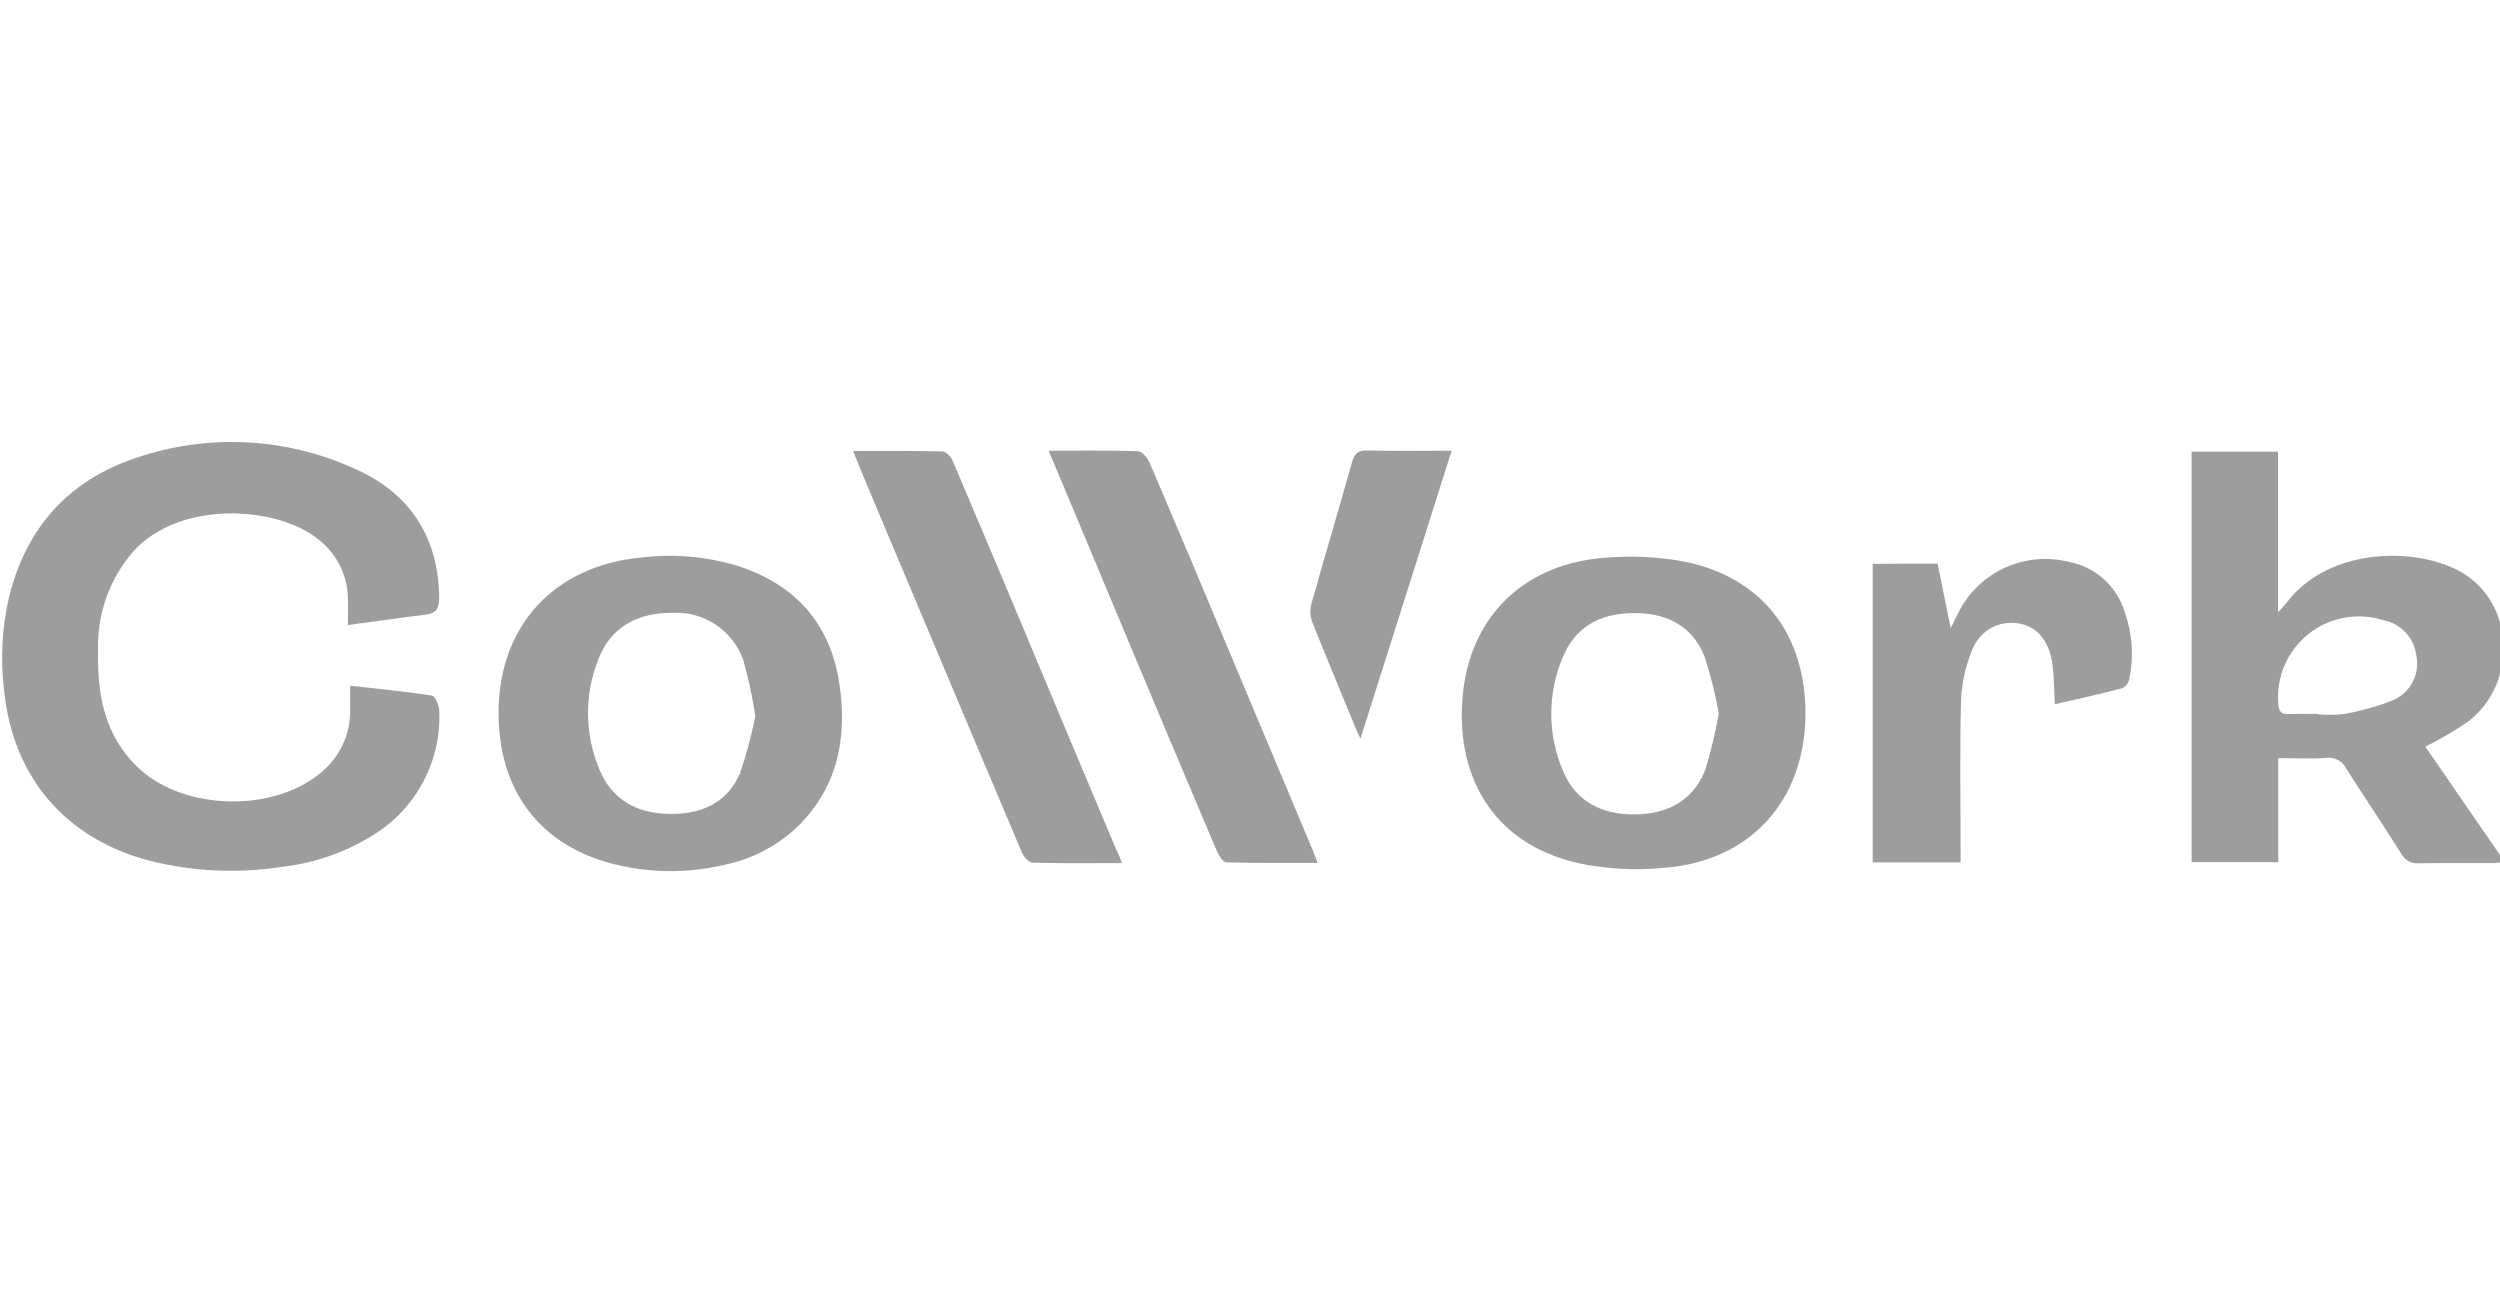
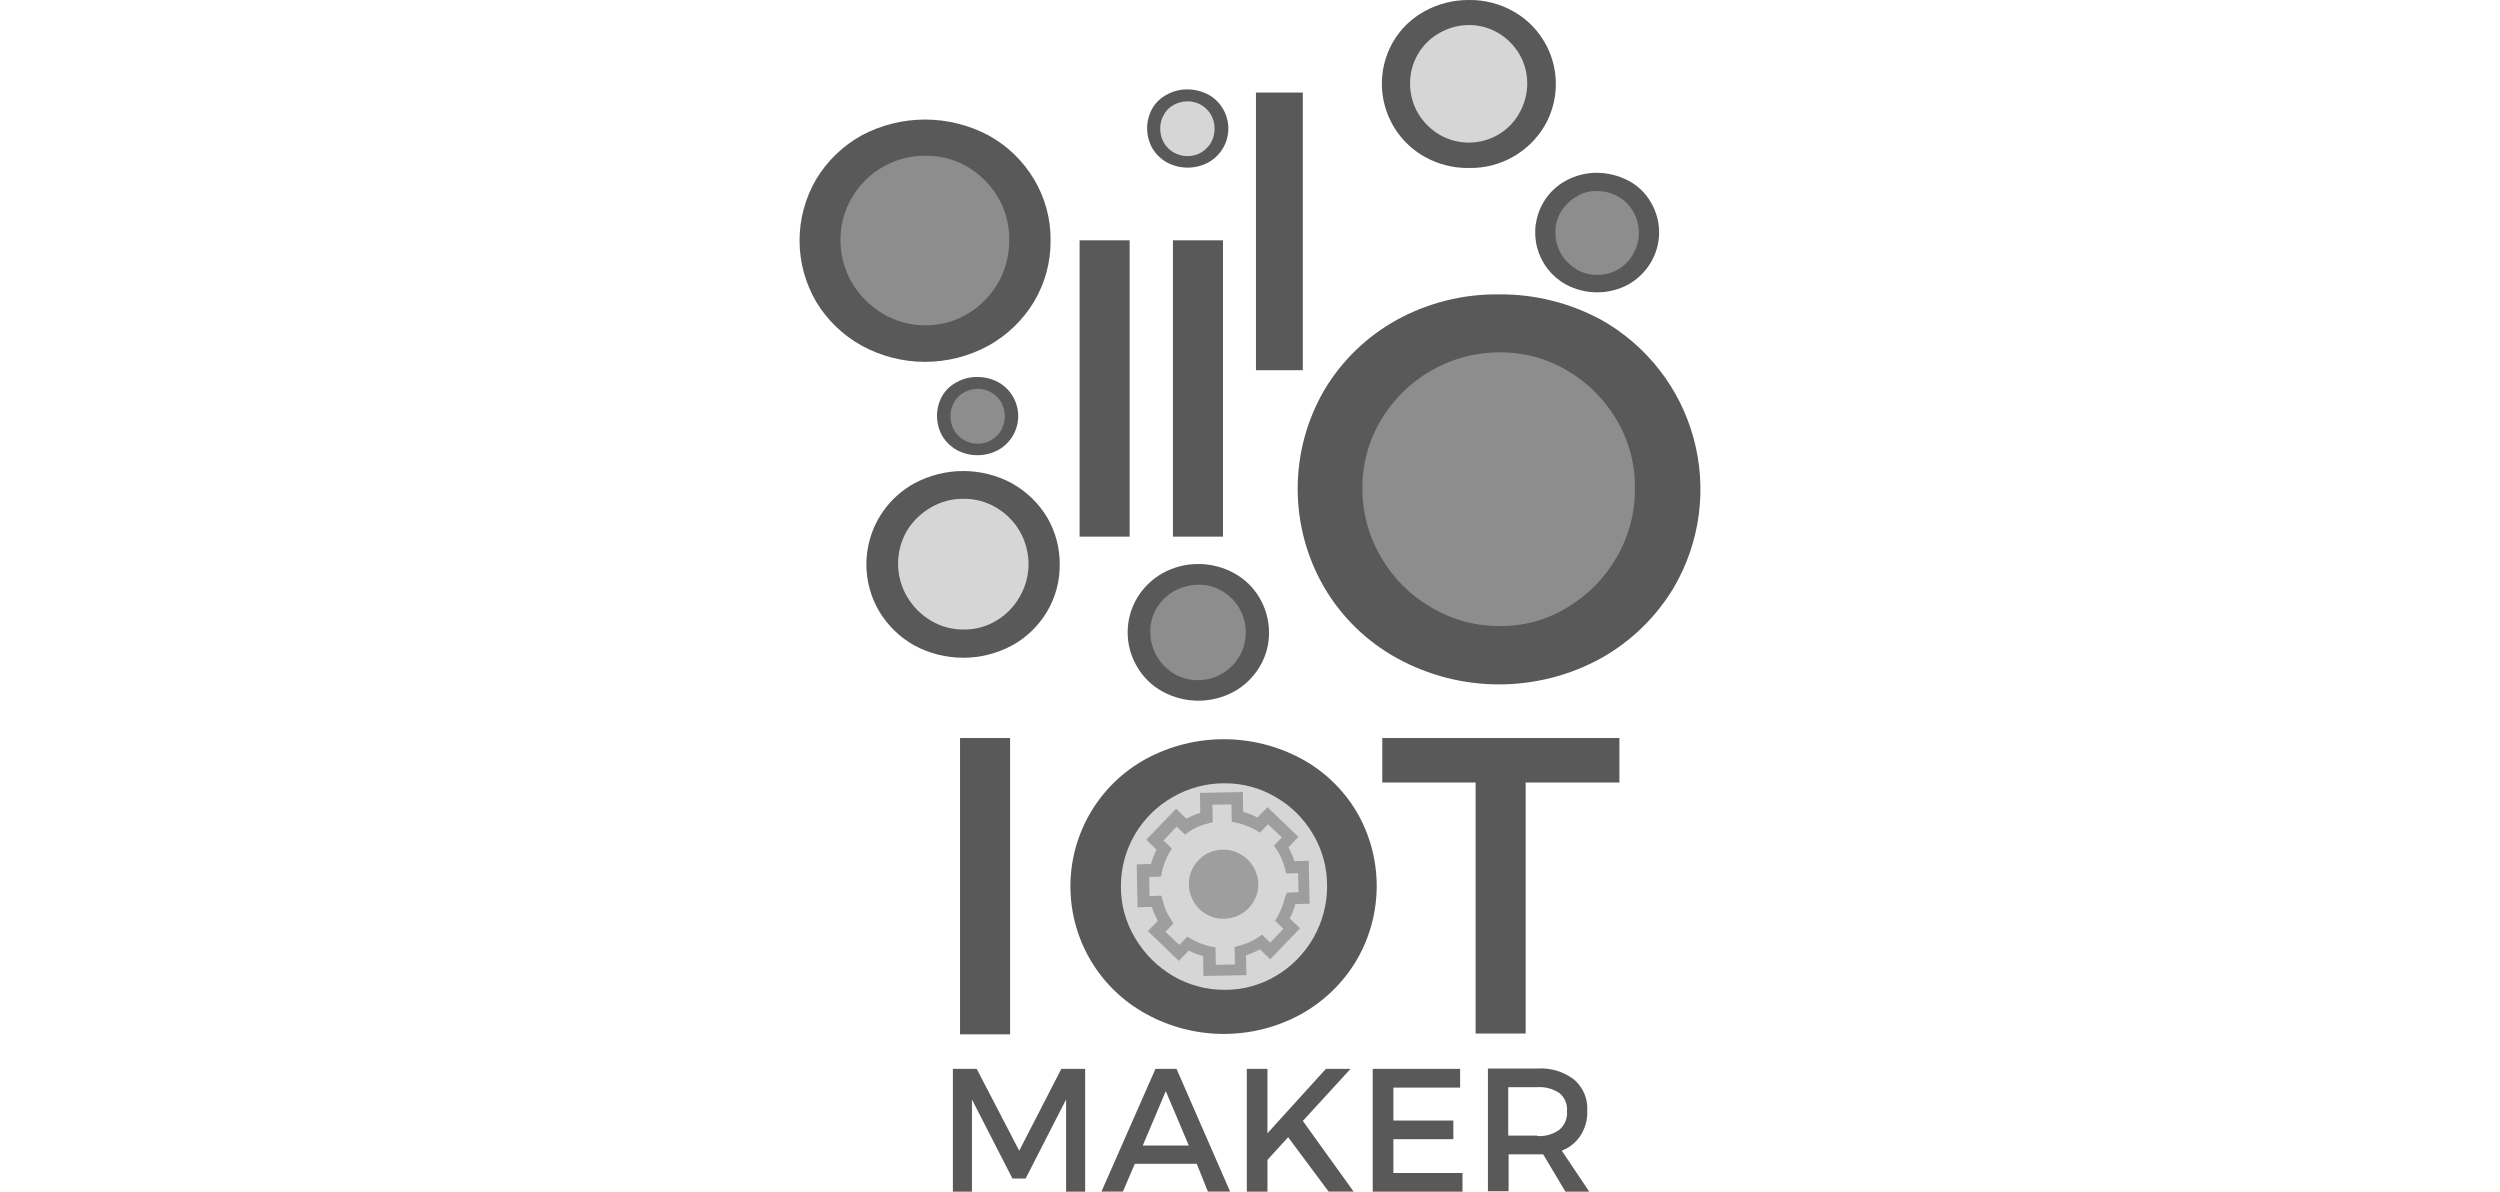
- <svg xmlns="http://www.w3.org/2000/svg" width="244" height="128" viewBox="0 0 244 128">
+ <svg xmlns="http://www.w3.org/2000/svg" width="300" height="143" viewBox="0 0 300 143">
  <defs>
    <clipPath id="clip-path">
-       <rect id="Rectangle_236" data-name="Rectangle 236" width="244" height="128" transform="translate(-0.22 0.133)" fill="#7c7c7c" />
+       <rect id="Rectangle_236" data-name="Rectangle 236" width="300" height="143" transform="translate(460 1440)" fill="#ccc" />
    </clipPath>
  </defs>
-   <g id="Mask_Group_2" data-name="Mask Group 2" transform="translate(0.22 -0.133)" opacity="0.7" clip-path="url(#clip-path)">
-     <g id="Cowork-logo" transform="translate(0 43.276)">
-       <g id="Group_364" data-name="Group 364" transform="translate(0 0)">
-         <path id="Path_1129" data-name="Path 1129" d="M34.817,101.516c0-1.052.046-1.944,0-2.836a7.378,7.378,0,0,0-2.927-5.557C28,89.944,18.512,89.258,13.915,94.289a14.032,14.032,0,0,0-3.476,9.65c-.091,4.345.617,8.484,4.048,11.617,4.391,4.048,12.966,4.254,17.586.457a7.746,7.746,0,0,0,2.973-6.22v-2.355c2.63.3,5.305.549,7.981.96.3.046.686.915.709,1.395a13.536,13.536,0,0,1-6.472,12.235,21.232,21.232,0,0,1-8.873,3.087A32.3,32.3,0,0,1,15.4,124.5c-8.118-2.15-13.2-8.073-14.11-16.4a26.51,26.51,0,0,1,.48-9.4c1.6-6.38,5.42-10.908,11.548-13.2a28.873,28.873,0,0,1,22,.686c5.443,2.333,8.37,6.632,8.416,12.715,0,.983-.3,1.486-1.326,1.6C39.916,100.807,37.4,101.173,34.817,101.516Z" transform="translate(-1.088 -83.655)" fill="#747474" />
-         <path id="Path_1130" data-name="Path 1130" d="M212.527,114.458v10.154h-8.461V84.546H212.5v15.665c.48-.526.709-.732.892-.983,4.254-5.58,13.332-5.42,17.494-2.607,4.757,3.2,4.871,10.7.137,14.293a35.254,35.254,0,0,1-4.139,2.424c2.516,3.636,5.054,7.364,7.729,11.228-.434.046-.732.137-1.029.137-2.424,0-4.848-.023-7.272.023a1.808,1.808,0,0,1-1.784-.938c-1.738-2.79-3.59-5.511-5.351-8.278a1.886,1.886,0,0,0-1.967-1.075C215.729,114.549,214.22,114.458,212.527,114.458Zm3.888-4.322v.046a12.716,12.716,0,0,0,2.47-.023,23.97,23.97,0,0,0,4.94-1.395A3.888,3.888,0,0,0,226,104.441a4,4,0,0,0-3.247-3.453,7.888,7.888,0,0,0-10.222,8.21c.046.663.252.96.892.96C214.425,110.136,215.409,110.136,216.415,110.136Z" transform="translate(9.613 -83.608)" fill="#747474" />
-         <path id="Path_1131" data-name="Path 1131" d="M47.1,109.534c0-8.484,5.42-14.361,13.9-15.162a22.916,22.916,0,0,1,9.239.755c5.74,1.784,9.239,5.6,10.131,11.594.778,5.214-.137,10.016-4.048,13.881a14.593,14.593,0,0,1-7.135,3.75,22.723,22.723,0,0,1-11.548-.252C50.869,122.112,47.1,116.875,47.1,109.534Zm25.064.32a44.247,44.247,0,0,0-1.166-5.443,6.924,6.924,0,0,0-6.929-4.642c-3.5-.023-6.037,1.464-7.2,4.459a14.191,14.191,0,0,0,.091,10.862c1.212,2.9,3.567,4.208,6.655,4.3,3.11.091,5.717-.96,7.021-3.888A41.569,41.569,0,0,0,72.159,109.854Z" transform="translate(1.338 -83.098)" fill="#747474" />
-         <path id="Path_1132" data-name="Path 1132" d="M169.946,109.667c-.046,8.393-5.351,14.316-13.744,14.979a27.563,27.563,0,0,1-8.347-.435c-8.713-1.944-12.257-8.941-11.3-16.923.892-7.432,6.174-12.349,13.812-12.9a29.031,29.031,0,0,1,7.844.389C165.761,96.358,169.969,101.869,169.946,109.667Zm-8.461-.091A40.624,40.624,0,0,0,160.09,104c-1.258-3.087-3.842-4.276-7.066-4.208-3.133.046-5.557,1.349-6.769,4.322a14.108,14.108,0,0,0,.046,11.114c1.258,3,3.8,4.231,6.975,4.208s5.671-1.3,6.883-4.322A44.5,44.5,0,0,0,161.485,109.576Z" transform="translate(6.046 -83.094)" fill="#747474" />
-         <path id="Path_1133" data-name="Path 1133" d="M180.836,94.951c.412,1.99.8,3.979,1.281,6.312.3-.64.457-.915.595-1.212A9.477,9.477,0,0,1,193.6,94.768a7.08,7.08,0,0,1,5.511,4.94,12.164,12.164,0,0,1,.434,6.517,1.3,1.3,0,0,1-.709.892c-2.173.572-4.368,1.052-6.563,1.555-.069-1.372-.069-2.653-.229-3.91-.3-2.241-1.509-3.659-3.179-3.956a4.1,4.1,0,0,0-4.688,2.653,14.192,14.192,0,0,0-1.052,4.871c-.137,4.757-.046,9.513-.046,14.27v1.509H174.5V94.974C176.628,94.951,178.686,94.951,180.836,94.951Z" transform="translate(8.055 -83.082)" fill="#747474" />
-         <path id="Path_1134" data-name="Path 1134" d="M106.214,124.706c-3.041,0-5.9.046-8.736-.046-.366,0-.869-.595-1.052-1.029-3.613-8.507-7.181-17.037-10.771-25.544-1.715-4.071-3.43-8.118-5.122-12.189-.183-.435-.343-.869-.549-1.418,3,0,5.854-.023,8.69.046.343,0,.846.5,1.006.892q4.6,10.805,9.1,21.611c2.287,5.466,4.574,10.908,6.883,16.374A9.331,9.331,0,0,1,106.214,124.706Z" transform="translate(3.072 -83.611)" fill="#747474" />
-         <path id="Path_1135" data-name="Path 1135" d="M98.1,84.46c3.064,0,5.9-.046,8.736.046.389.023.915.663,1.121,1.121q4.322,10.119,8.553,20.284,3.636,8.644,7.272,17.311c.183.435.343.869.572,1.464-3.064,0-5.969.023-8.9-.046-.32,0-.732-.64-.915-1.052q-4.974-11.731-9.9-23.509C102.515,94.979,100.365,89.834,98.1,84.46Z" transform="translate(4.027 -83.613)" fill="#747474" />
-         <path id="Path_1136" data-name="Path 1136" d="M136.156,84.46c-3,9.445-5.9,18.638-8.9,28.105-.252-.526-.412-.846-.526-1.166-1.395-3.385-2.813-6.769-4.162-10.176a2.874,2.874,0,0,1-.137-1.692c1.3-4.665,2.7-9.285,4-13.95.252-.869.595-1.166,1.509-1.143C130.6,84.506,133.274,84.46,136.156,84.46Z" transform="translate(5.306 -83.614)" fill="#747474" />
-       </g>
+   <g id="Mask_Group_2" data-name="Mask Group 2" transform="translate(-460 -1440)" clip-path="url(#clip-path)">
+     <g id="IOT_LOGO_Maker_PRINT" transform="translate(508.136 1389.821)">
+       <path id="Path_1357" data-name="Path 1357" d="M65.014,80.8A12.2,12.2,0,1,0,77.216,93a12.2,12.2,0,0,0-12.2-12.2" transform="translate(-2.284 -13.982)" fill="#8d8d8d" />
+       <path id="Path_1358" data-name="Path 1358" d="M70.5,78.492a14.352,14.352,0,0,1,5.434,5.243,13.92,13.92,0,0,1,2,7.34,14.087,14.087,0,0,1-2,7.388,14.714,14.714,0,0,1-5.434,5.243,15.858,15.858,0,0,1-15.253,0,14.714,14.714,0,0,1-5.434-5.243,14.546,14.546,0,0,1,0-14.729,14.714,14.714,0,0,1,5.434-5.243,16.206,16.206,0,0,1,15.253,0M57.821,82.258a10.17,10.17,0,0,0-3.718,3.67,9.86,9.86,0,0,0-1.383,5.1A10.159,10.159,0,0,0,54.1,96.177a10.679,10.679,0,0,0,3.718,3.718,9.986,9.986,0,0,0,5.1,1.383,9.69,9.69,0,0,0,5.052-1.383,10.152,10.152,0,0,0,5-8.866,9.826,9.826,0,0,0-1.334-5.1,10.412,10.412,0,0,0-3.671-3.67,9.774,9.774,0,0,0-5.052-1.334,10.068,10.068,0,0,0-5.1,1.334" transform="translate(0 -12.059)" fill="#595959" />
+       <path id="Path_1359" data-name="Path 1359" d="M185.354,122.028a19.638,19.638,0,1,0,19.638,19.638,19.638,19.638,0,0,0-19.638-19.638" transform="translate(-53.843 -32.811)" fill="#8d8d8d" />
+       <path id="Path_1360" data-name="Path 1360" d="M194.238,118.236a23.326,23.326,0,0,1,8.723,32.127,23.65,23.65,0,0,1-8.723,8.484,25.423,25.423,0,0,1-24.5,0,22.956,22.956,0,0,1-8.723-8.484,23.563,23.563,0,0,1,0-23.686,23.165,23.165,0,0,1,8.723-8.437,24.847,24.847,0,0,1,12.25-3.05,25.235,25.235,0,0,1,12.25,3.05m-20.4,6.1a16.606,16.606,0,0,0-6.006,5.91,15.691,15.691,0,0,0-2.241,8.2,16.154,16.154,0,0,0,2.241,8.294,16.492,16.492,0,0,0,6.006,6.006,15.814,15.814,0,0,0,8.2,2.241,15.213,15.213,0,0,0,8.151-2.241,16.605,16.605,0,0,0,5.91-6.006,16.113,16.113,0,0,0,2.193-8.294,15.651,15.651,0,0,0-2.193-8.2,16.717,16.717,0,0,0-5.91-5.91,15.6,15.6,0,0,0-8.151-2.193,16.367,16.367,0,0,0-8.2,2.193" transform="translate(-50.238 -29.686)" fill="#595959" />
+       <path id="Path_1361" data-name="Path 1361" d="M129.817,177.209a6.911,6.911,0,1,0,6.911,6.911,6.911,6.911,0,0,0-6.911-6.911" transform="translate(-34.293 -58.01)" fill="#8d8d8d" />
+       <path id="Path_1362" data-name="Path 1362" d="M133.048,175.849a7.908,7.908,0,0,1,3.05,2.956,8.2,8.2,0,0,1,1.14,4.147,7.755,7.755,0,0,1-1.14,4.147,8.246,8.246,0,0,1-3.05,2.956,8.941,8.941,0,0,1-8.58,0,7.908,7.908,0,0,1-3.05-2.956,8.088,8.088,0,0,1,0-8.294,8.246,8.246,0,0,1,3.05-2.956,8.7,8.7,0,0,1,4.29-1.1,8.833,8.833,0,0,1,4.29,1.1m-7.194,2.145a5.769,5.769,0,0,0-2.1,2.049,5.409,5.409,0,0,0-.762,2.907,5.69,5.69,0,0,0,.811,2.907,5.894,5.894,0,0,0,2.1,2.1,5.744,5.744,0,0,0,5.72-9.962,5.358,5.358,0,0,0-2.86-.762,6.15,6.15,0,0,0-2.907.762" transform="translate(-33.092 -56.888)" fill="#595959" />
+       <path id="Path_1363" data-name="Path 1363" d="M83.7,134.837a3.948,3.948,0,1,0,2.8,1.156,3.956,3.956,0,0,0-2.8-1.156" transform="translate(-14.583 -38.66)" fill="#8d8d8d" />
+       <path id="Path_1364" data-name="Path 1364" d="M85.505,134.052a4.655,4.655,0,0,1,0,8.151,5.264,5.264,0,0,1-4.957,0,4.692,4.692,0,0,1-1.763-1.716,4.893,4.893,0,0,1,0-4.766,4.253,4.253,0,0,1,1.763-1.667,4.913,4.913,0,0,1,2.478-.619,5.3,5.3,0,0,1,2.478.619m-4.1,1.24a2.872,2.872,0,0,0-1.191,1.191,3.22,3.22,0,0,0-.429,1.667,3.345,3.345,0,0,0,.429,1.667A3.178,3.178,0,0,0,81.4,141.01a3.345,3.345,0,0,0,1.667.429,3.169,3.169,0,0,0,1.62-.429,3.562,3.562,0,0,0,1.191-1.191,3.458,3.458,0,0,0,0-3.334,3.229,3.229,0,0,0-2.806-1.622,3.345,3.345,0,0,0-1.667.429" transform="translate(-13.862 -38.019)" fill="#595959" />
+       <path id="Path_1365" data-name="Path 1365" d="M130.108,71.322a3.948,3.948,0,1,0,2.8,1.156,3.956,3.956,0,0,0-2.8-1.156" transform="translate(-35.775 -9.655)" fill="#d6d6d6" />
+       <path id="Path_1366" data-name="Path 1366" d="M131.913,70.538a4.655,4.655,0,0,1,0,8.151,5.264,5.264,0,0,1-4.957,0,4.693,4.693,0,0,1-1.763-1.716,4.893,4.893,0,0,1,0-4.766,4.253,4.253,0,0,1,1.763-1.667,4.913,4.913,0,0,1,2.478-.619,5.452,5.452,0,0,1,2.478.619m-4.147,1.24a2.872,2.872,0,0,0-1.191,1.191,3.22,3.22,0,0,0-.429,1.667,3.345,3.345,0,0,0,.429,1.667,3.177,3.177,0,0,0,1.191,1.191,3.345,3.345,0,0,0,1.667.429,3.169,3.169,0,0,0,1.62-.429,3.562,3.562,0,0,0,1.191-1.191,3.458,3.458,0,0,0,0-3.334,3.229,3.229,0,0,0-2.813-1.62,3.478,3.478,0,0,0-1.667.429" transform="translate(-35.054 -9.014)" fill="#595959" />
+       <path id="Path_1367" data-name="Path 1367" d="M218.744,90.534a5.951,5.951,0,1,0,4.263,1.743,6.006,6.006,0,0,0-4.263-1.743" transform="translate(-75.316 -18.429)" fill="#8d8d8d" />
+       <path id="Path_1368" data-name="Path 1368" d="M221.483,89.295a6.614,6.614,0,0,1,2.67,2.574,7.056,7.056,0,0,1,0,7.245,7.409,7.409,0,0,1-2.67,2.621,7.914,7.914,0,0,1-7.531,0,7.117,7.117,0,0,1-2.67-9.867,6.93,6.93,0,0,1,2.67-2.574,7.751,7.751,0,0,1,3.765-.954,8.317,8.317,0,0,1,3.765.954M215.238,91.2a5.2,5.2,0,0,0-1.859,1.812,4.669,4.669,0,0,0-.668,2.527,5.127,5.127,0,0,0,.668,2.527,5.772,5.772,0,0,0,1.859,1.859,4.669,4.669,0,0,0,2.527.668,4.879,4.879,0,0,0,4.29-2.527,5.115,5.115,0,0,0,0-5.052,4.724,4.724,0,0,0-1.812-1.812,4.95,4.95,0,0,0-2.478-.668,4.2,4.2,0,0,0-2.527.668" transform="translate(-74.195 -17.427)" fill="#595959" />
+       <path id="Path_1369" data-name="Path 1369" d="M188.365,53.163A8.437,8.437,0,1,0,196.8,61.6a8.437,8.437,0,0,0-8.437-8.437" transform="translate(-60.333 -1.362)" fill="#d6d6d6" />
+       <path id="Path_1370" data-name="Path 1370" d="M192.149,51.514a10.007,10.007,0,0,1,3.765,13.823,10.314,10.314,0,0,1-9.055,5,10.519,10.519,0,0,1-5.291-1.334A10.062,10.062,0,0,1,177.8,55.137a9.825,9.825,0,0,1,3.765-3.622,10.9,10.9,0,0,1,5.291-1.335,10.519,10.519,0,0,1,5.291,1.334m-8.819,2.622A6.92,6.92,0,0,0,179.8,60.19a7.165,7.165,0,0,0,.954,3.575,7.392,7.392,0,0,0,2.574,2.574,7,7,0,0,0,7.054,0,6.894,6.894,0,0,0,2.527-2.574,7.165,7.165,0,0,0,.954-3.575,6.861,6.861,0,0,0-.954-3.527,7.127,7.127,0,0,0-2.527-2.527,6.861,6.861,0,0,0-3.526-.953,7.122,7.122,0,0,0-3.528.954" transform="translate(-58.731)" fill="#595959" />
+       <path id="Path_1371" data-name="Path 1371" d="M75.847,157.47a9.438,9.438,0,1,0,9.438,9.438,9.438,9.438,0,0,0-9.438-9.438" transform="translate(-8.493 -48.996)" fill="#d6d6d6" />
+       <path id="Path_1372" data-name="Path 1372" d="M80.083,155.7a11.4,11.4,0,0,1,4.194,4.051,10.989,10.989,0,0,1,1.526,5.672,10.866,10.866,0,0,1-1.526,5.672,11.054,11.054,0,0,1-4.194,4.051,12.37,12.37,0,0,1-11.726,0,11.4,11.4,0,0,1-4.194-4.051,11.092,11.092,0,0,1,4.194-15.4,12.369,12.369,0,0,1,11.726,0m-9.771,2.909a8.083,8.083,0,0,0-2.86,2.807,7.833,7.833,0,0,0,.047,7.912,8.215,8.215,0,0,0,2.86,2.86,7.515,7.515,0,0,0,3.908,1.053,7.4,7.4,0,0,0,3.908-1.053,7.706,7.706,0,0,0,2.813-2.86,7.84,7.84,0,0,0-2.812-10.719,7.4,7.4,0,0,0-3.908-1.053,7.564,7.564,0,0,0-3.956,1.053" transform="translate(-6.771 -47.514)" fill="#595959" />
+       <path id="Path_1373" data-name="Path 1373" d="M128.654,218.7a14.872,14.872,0,1,0,14.868,14.87,14.872,14.872,0,0,0-14.868-14.87" transform="translate(-30.126 -76.96)" fill="#d6d6d6" />
+       <path id="Path_1374" data-name="Path 1374" d="M135.374,215.775A17.292,17.292,0,0,1,142,222.115a17.644,17.644,0,0,1,0,17.874,17.89,17.89,0,0,1-6.625,6.435,19.317,19.317,0,0,1-18.589,0,17.442,17.442,0,0,1,0-30.647,19.662,19.662,0,0,1,18.589,0m-15.44,4.623a12.258,12.258,0,0,0-6.2,10.677,11.833,11.833,0,0,0,1.716,6.244,12.876,12.876,0,0,0,4.529,4.528,12.2,12.2,0,0,0,6.2,1.667,11.9,11.9,0,0,0,6.149-1.667,12.5,12.5,0,0,0,6.149-10.772,11.948,11.948,0,0,0-1.667-6.2,12.241,12.241,0,0,0-4.48-4.48,11.9,11.9,0,0,0-6.149-1.667,12.245,12.245,0,0,0-6.244,1.667" transform="translate(-27.362 -74.556)" fill="#595959" />
+       <rect id="Rectangle_244" data-name="Rectangle 244" width="6.006" height="35.558" transform="translate(92.616 79.018)" fill="#595959" />
+       <rect id="Rectangle_245" data-name="Rectangle 245" width="5.624" height="33.318" transform="translate(102.578 61.286)" fill="#595959" />
+       <rect id="Rectangle_246" data-name="Rectangle 246" width="6.006" height="35.558" transform="translate(81.415 79.018)" fill="#595959" />
+       <rect id="Rectangle_247" data-name="Rectangle 247" width="6.006" height="35.558" transform="translate(67.068 138.741)" fill="#595959" />
+       <path id="Path_1375" data-name="Path 1375" d="M204.963,213.177v5.338H193.714V248.64h-6.006V218.515h-11.2v-5.338Z" transform="translate(-58.771 -74.436)" fill="#595959" />
+       <path id="Path_1376" data-name="Path 1376" d="M137.832,237.828a4.011,4.011,0,0,0-2.907,1.287,4.058,4.058,0,0,0-1.14,2.956,4.2,4.2,0,0,0,1.287,2.907,4.131,4.131,0,0,0,2.527,1.14h.476a4.151,4.151,0,0,0,4.043-4.24,4.223,4.223,0,0,0-4.29-4.051" transform="translate(-39.258 -85.692)" fill="#9e9e9e" />
+       <path id="Path_1377" data-name="Path 1377" d="M141.31,238.549l1.716-.047-.1-5.148-1.716.047a10.338,10.338,0,0,0-.715-1.667l1.191-1.24-3.718-3.575-1.191,1.24a9.173,9.173,0,0,0-1.716-.668l-.047-2.384-5.148.1.047,2.384a10.341,10.341,0,0,0-1.667.715l-1.24-1.191-3.579,3.716,1.24,1.191a9.175,9.175,0,0,0-.668,1.716l-1.716.047.1,5.148,1.716-.047a10.338,10.338,0,0,0,.715,1.667l-1.191,1.24,3.718,3.575,1.191-1.24a9.173,9.173,0,0,0,1.716.668l.047,2.384,5.148-.1L135.4,244.7a10.34,10.34,0,0,0,1.667-.715l1.24,1.191,3.575-3.718-1.24-1.191a6.763,6.763,0,0,0,.668-1.716m-1.235-.807a8.779,8.779,0,0,1-.905,2.335l-.286.476,1,.954-1.573,1.667-1-.954-.476.333a6.98,6.98,0,0,1-2.288,1l-.526.143.047,2.1-2.288.047-.047-2.1-.572-.1a8.78,8.78,0,0,1-2.335-.905l-.476-.286-.954,1-1.667-1.573.954-1-.286-.476a6.98,6.98,0,0,1-1-2.288l-.143-.572-1.43.047-.047-2.288,1.43-.047.1-.572a8.78,8.78,0,0,1,.905-2.335l.286-.476-1-.954,1.573-1.667,1,.954.476-.333a6.98,6.98,0,0,1,2.288-1l.572-.143-.047-2.1,2.288-.047.047,2.1.572.1a8.78,8.78,0,0,1,2.335.905l.476.286.954-1,1.667,1.573-.954,1,.333.476a6.98,6.98,0,0,1,1,2.288l.143.572,1.43-.047.047,2.288-1.383.047Z" transform="translate(-34.013 -79.883)" fill="#9e9e9e" />
+       <path id="Path_1378" data-name="Path 1378" d="M84.534,286.254l5.1,9.819,5.052-9.819h2.86v14.729H95.259V289.924L90.4,299.413H88.824l-4.862-9.485v11.058H81.674V286.254Z" transform="translate(-15.464 -107.807)" fill="#595959" />
+       <path id="Path_1379" data-name="Path 1379" d="M125.924,297.646h-7.436l-1.43,3.334h-2.574l6.482-14.729h2.527l6.435,14.729h-2.67Zm-.954-2.193-2.764-6.53-2.764,6.53Z" transform="translate(-30.447 -107.807)" fill="#595959" />
+       <path id="Path_1380" data-name="Path 1380" d="M156.411,300.982l-4.862-6.53-2.478,2.72v3.813h-2.479V286.254h2.478v7.72l7.007-7.72h2.956l-5.72,6.244,6.1,8.484Z" transform="translate(-45.11 -107.807)" fill="#595959" />
+       <path id="Path_1381" data-name="Path 1381" d="M184.888,286.254v2.241H176.88v3.957h7.194v2.241H176.88v4.051h8.294v2.241H174.4V286.254Z" transform="translate(-57.81 -107.807)" fill="#595959" />
+       <path id="Path_1382" data-name="Path 1382" d="M209.141,300.942l-2.67-4.48h-4.147v4.433h-2.483V286.166H205.8a6.518,6.518,0,0,1,4.386,1.334,4.527,4.527,0,0,1,1.573,3.718,5.058,5.058,0,0,1-.811,3,4.7,4.7,0,0,1-2.241,1.812L212,300.945Zm-3.385-6.673a4.05,4.05,0,0,0,2.67-.762,2.655,2.655,0,0,0,.905-2.241,2.522,2.522,0,0,0-.905-2.145,4.244,4.244,0,0,0-2.67-.715h-3.479v5.815h3.479Z" transform="translate(-69.427 -107.767)" fill="#595959" />
    </g>
  </g>
</svg>
